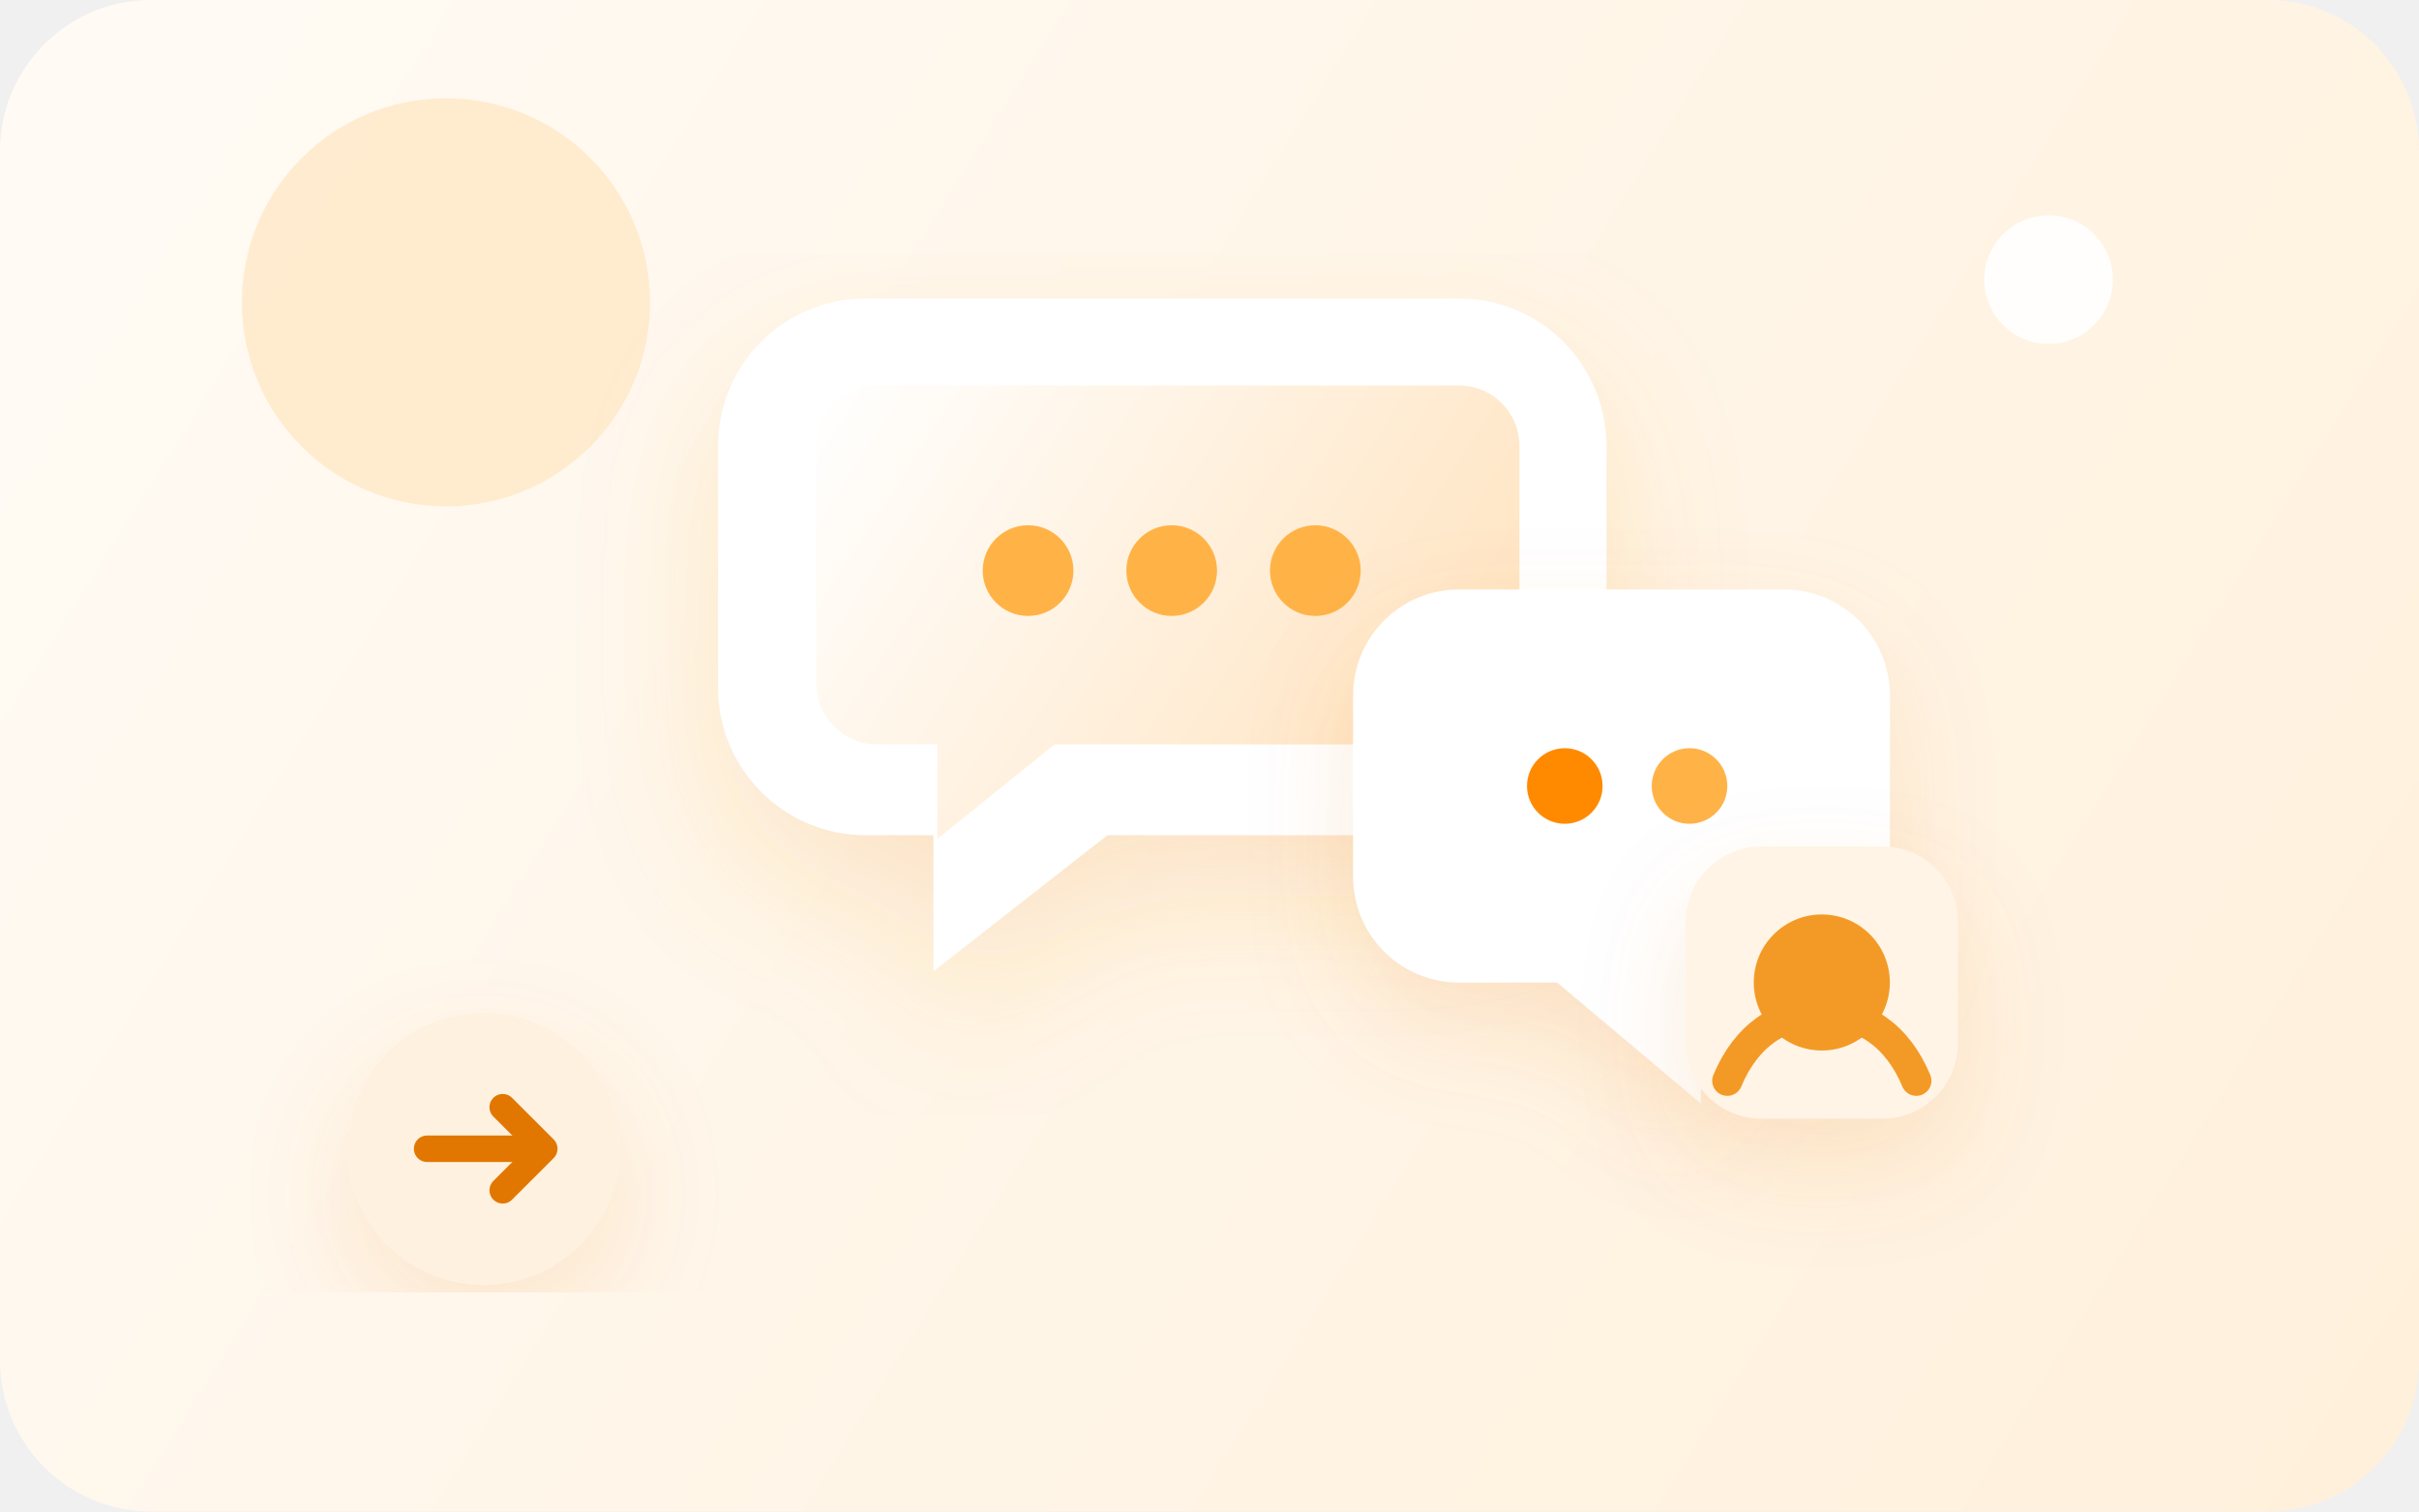
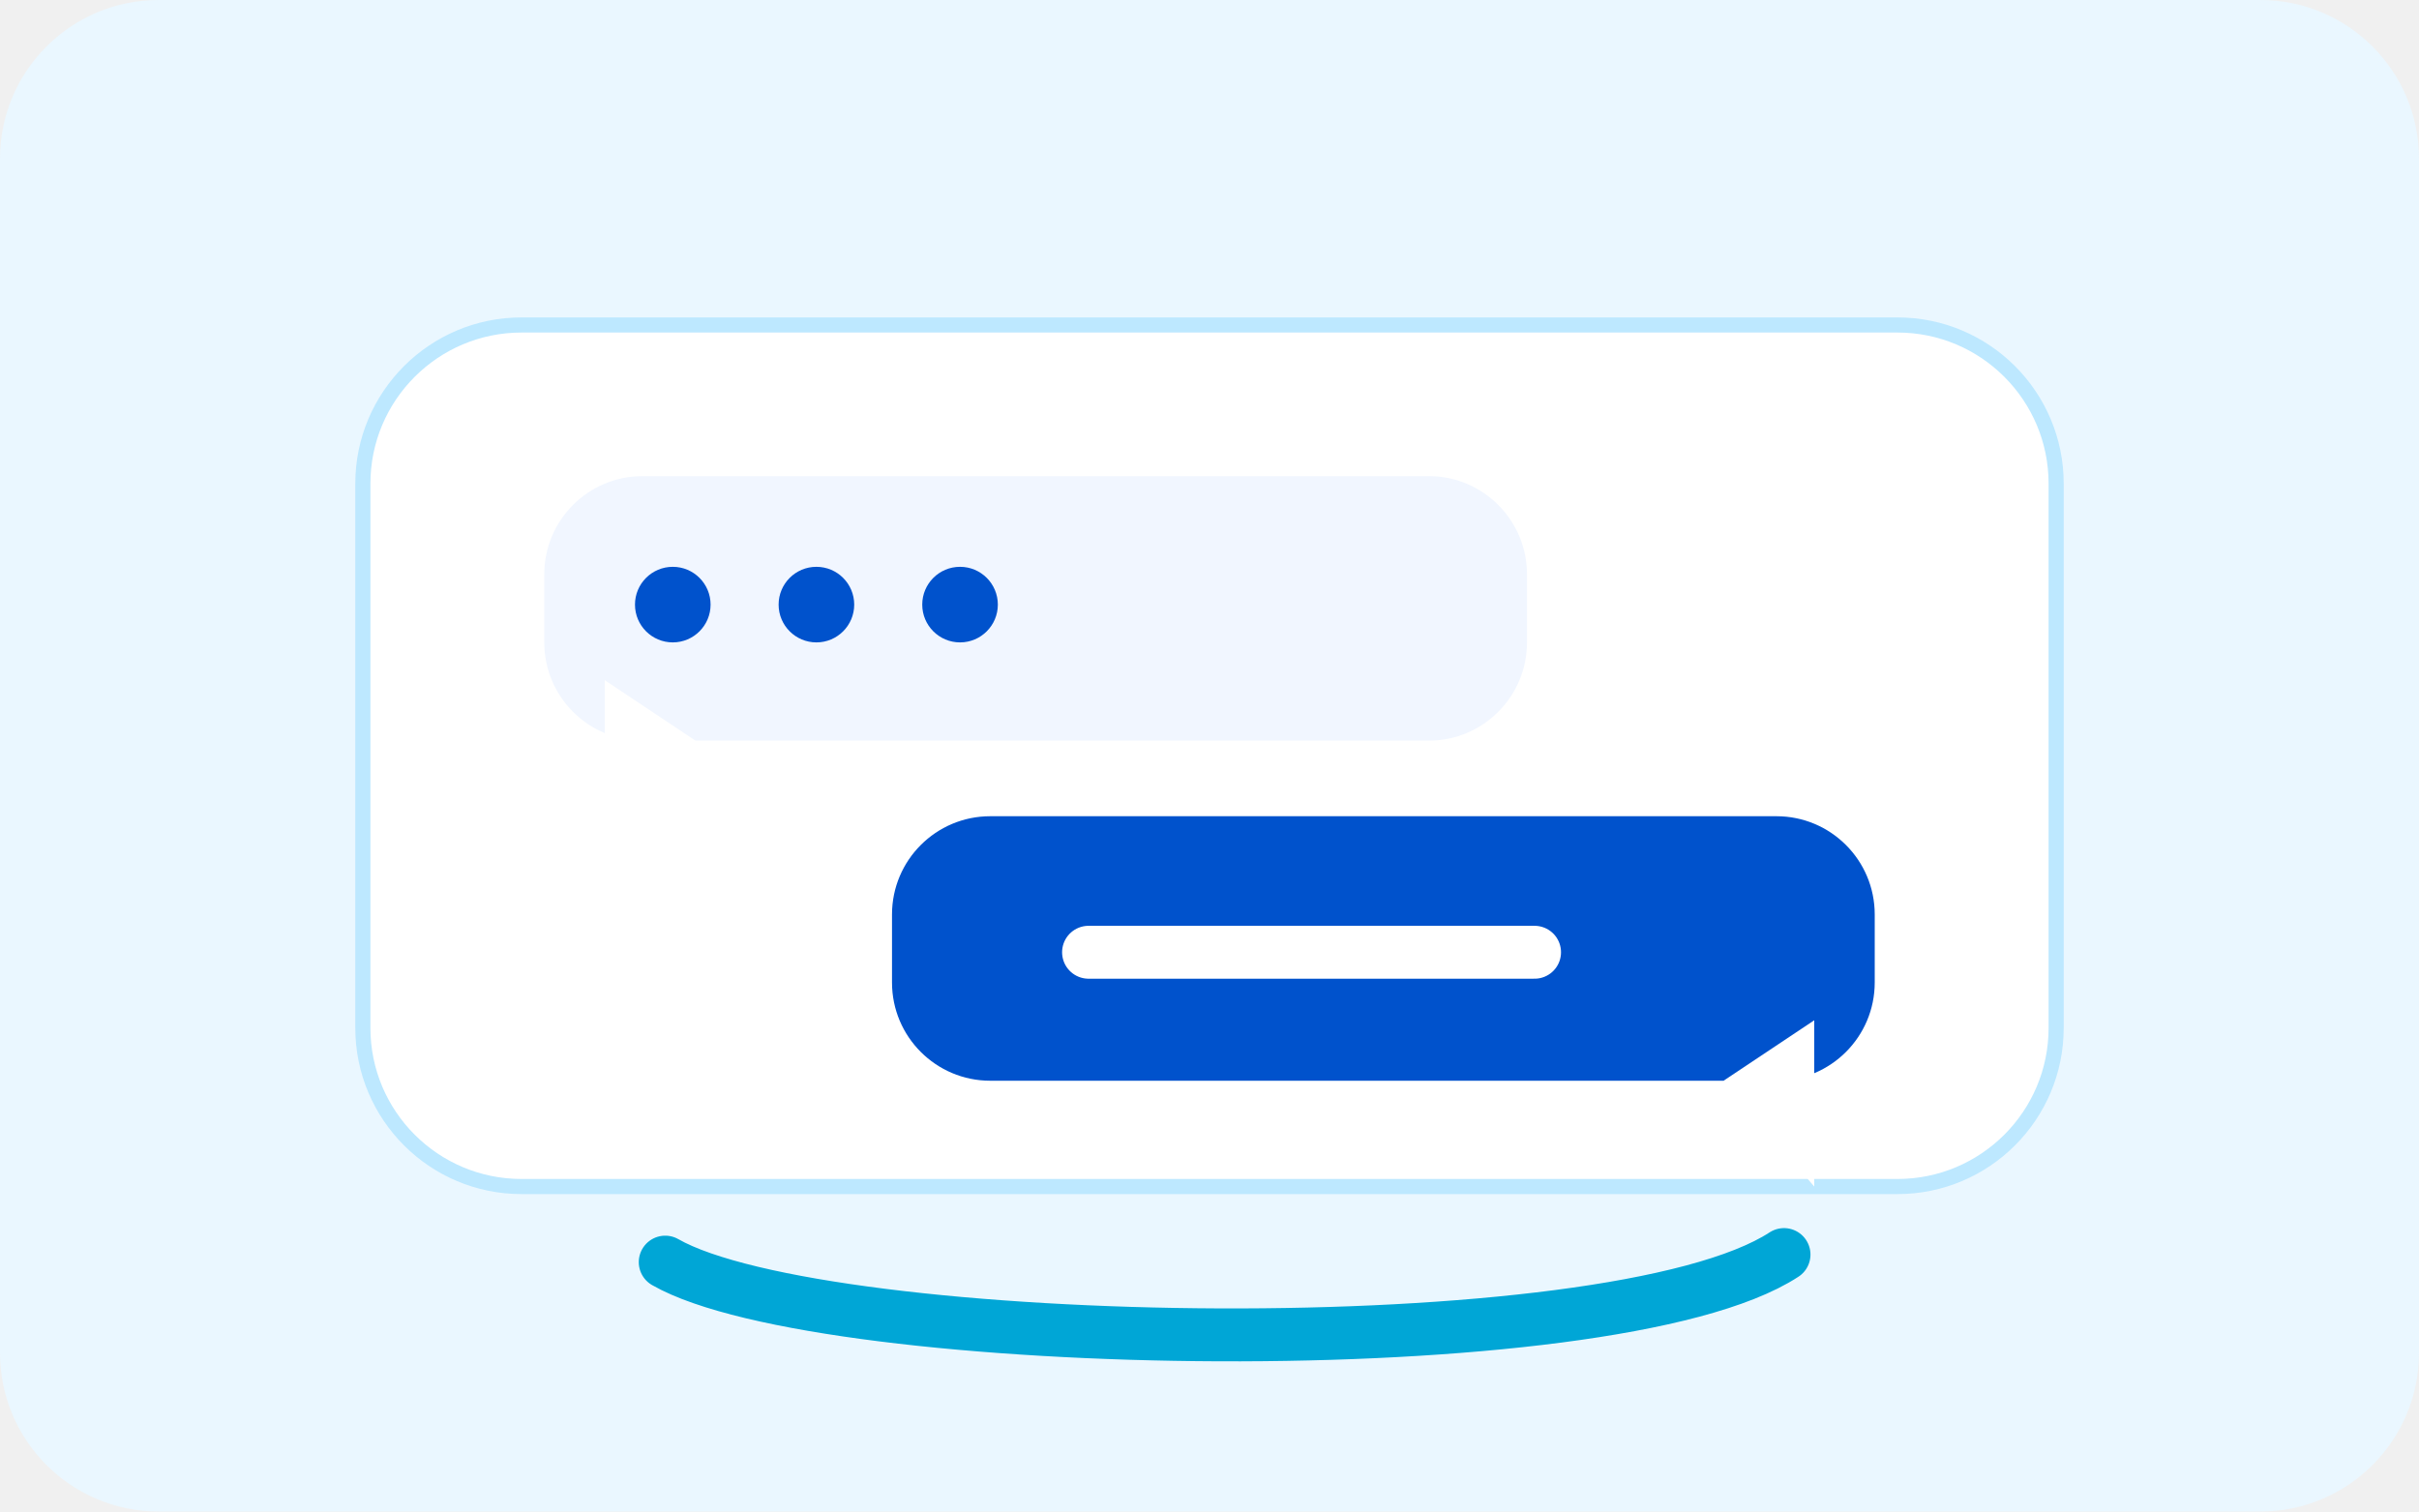
<svg xmlns="http://www.w3.org/2000/svg" width="640" height="400" viewBox="0 0 640 400" fill="none">
-   <rect width="640" height="400" rx="40" fill="url(#bg)" />
-   <circle cx="118" cy="80" r="54" fill="#FFE9C8" opacity="0.82" />
-   <circle cx="542" cy="74" r="17" fill="#FFFFFF" opacity="0.92" />
-   <g filter="url(#shadow)">
-     <path d="M190 118C190 96.461 207.461 79 229 79H386C407.539 79 425 96.461 425 118V182C425 203.539 407.539 221 386 221H293L247 257V221H229C207.461 221 190 203.539 190 182V118Z" fill="white" />
-     <path d="M216 118C216 109.163 223.163 102 232 102H386C394.837 102 402 109.163 402 118V181C402 189.837 394.837 197 386 197H279L248 222V197H232C223.163 197 216 189.837 216 181V118Z" fill="url(#bubble)" />
-     <circle cx="272" cy="151" r="12" fill="#FFB347" />
-     <circle cx="310" cy="151" r="12" fill="#FFB347" />
-     <circle cx="348" cy="151" r="12" fill="#FFB347" />
-   </g>
-   <g filter="url(#smallShadow)">
-     <path d="M358 184C358 168.536 370.536 156 386 156H472C487.464 156 500 168.536 500 184V232C500 247.464 487.464 260 472 260H450V292L412 260H386C370.536 260 358 247.464 358 232V184Z" fill="white" />
-     <circle cx="414" cy="208" r="10" fill="#FF8A00" />
-     <circle cx="447" cy="208" r="10" fill="#FFB347" />
-   </g>
-   <g filter="url(#smallShadow)">
-     <rect x="446" y="224" width="72" height="72" rx="20" fill="#FFF4E5" />
-     <circle cx="482" cy="260" r="18" fill="#F39A27" />
-     <path d="M457 286C462 274 471 268 482 268C493 268 502 274 507 286" stroke="#F39A27" stroke-width="8" stroke-linecap="round" />
-   </g>
-   <g filter="url(#smallShadow)">
-     <circle cx="128" cy="304" r="36" fill="#FFF1DF" />
-     <path d="M113 304H142" stroke="#E17700" stroke-width="7" stroke-linecap="round" />
-     <path d="M133 293L144 304L133 315" stroke="#E17700" stroke-width="7" stroke-linecap="round" stroke-linejoin="round" />
-   </g>
-   <defs>
-     <linearGradient id="bg" x1="0" y1="0" x2="640" y2="400" gradientUnits="userSpaceOnUse">
-       <stop stop-color="#FFFBF5" />
-       <stop offset="1" stop-color="#FFF0DB" />
-     </linearGradient>
-     <linearGradient id="bubble" x1="216" y1="102" x2="402" y2="222" gradientUnits="userSpaceOnUse">
-       <stop stop-color="#FFFFFF" />
-       <stop offset="1" stop-color="#FFE0B8" />
-     </linearGradient>
-     <filter id="shadow" x="152" y="51" width="311" height="244" filterUnits="userSpaceOnUse" color-interpolation-filters="sRGB">
-       <feDropShadow dx="0" dy="16" stdDeviation="18" flood-color="#F39A27" flood-opacity="0.18" />
-     </filter>
-     <filter id="smallShadow" x="66" y="128" width="482" height="214" filterUnits="userSpaceOnUse" color-interpolation-filters="sRGB">
-       <feDropShadow dx="0" dy="12" stdDeviation="14" flood-color="#E17700" flood-opacity="0.14" />
-     </filter>
-   </defs>
+   <rect width="640" height="400" rx="42" fill="#EAF7FF" />
+   <rect x="96" y="86" width="448" height="228" rx="42" fill="white" stroke="#BDE8FF" stroke-width="4" />
+   <rect x="144" y="126" width="260" height="70" rx="26" fill="#F1F6FF" />
+   <rect x="236" y="216" width="260" height="70" rx="26" fill="#0052CC" />
+   <path d="M184 196l-24 28v-44M456 286l24 28v-44" fill="white" />
+   <circle cx="178" cy="160" r="10" fill="#0052CC" />
+   <circle cx="216" cy="160" r="10" fill="#0052CC" />
+   <circle cx="254" cy="160" r="10" fill="#0052CC" />
+   <path d="M288 252h118" stroke="white" stroke-width="14" stroke-linecap="round" />
+   <path d="M176 334c42 24 250 28 296-2" stroke="#00A6D6" stroke-width="14" stroke-linecap="round" />
</svg>
